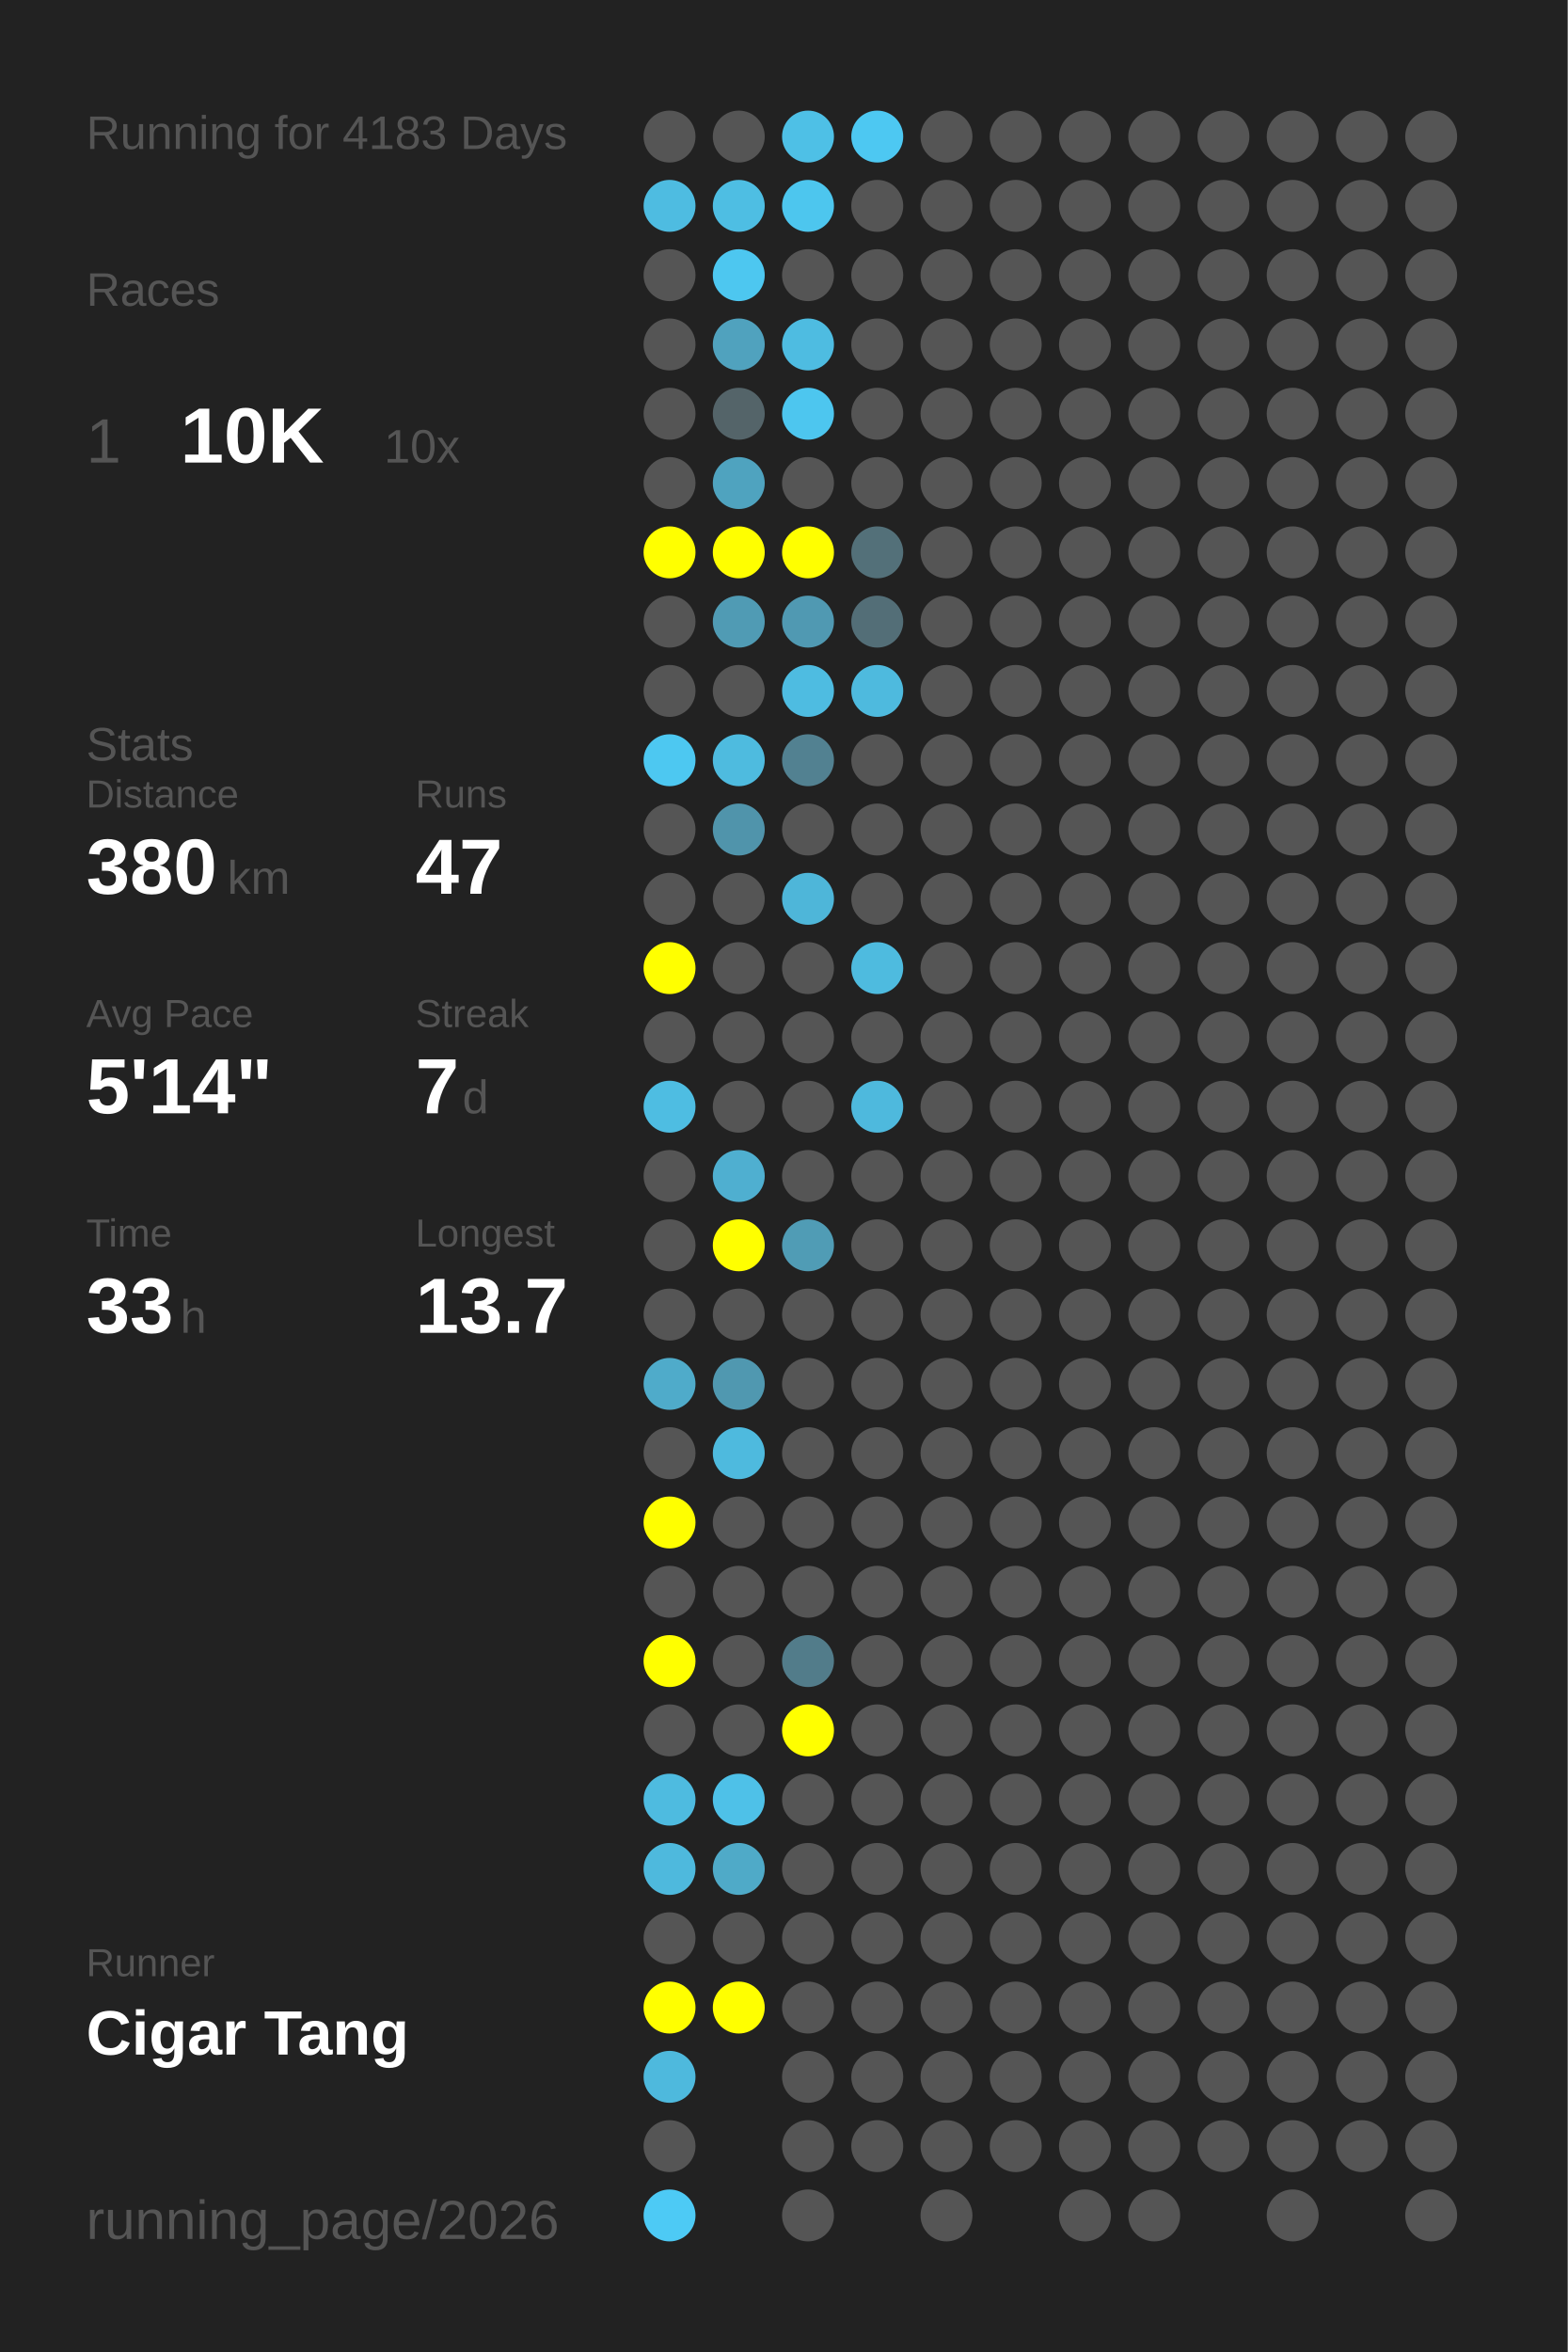
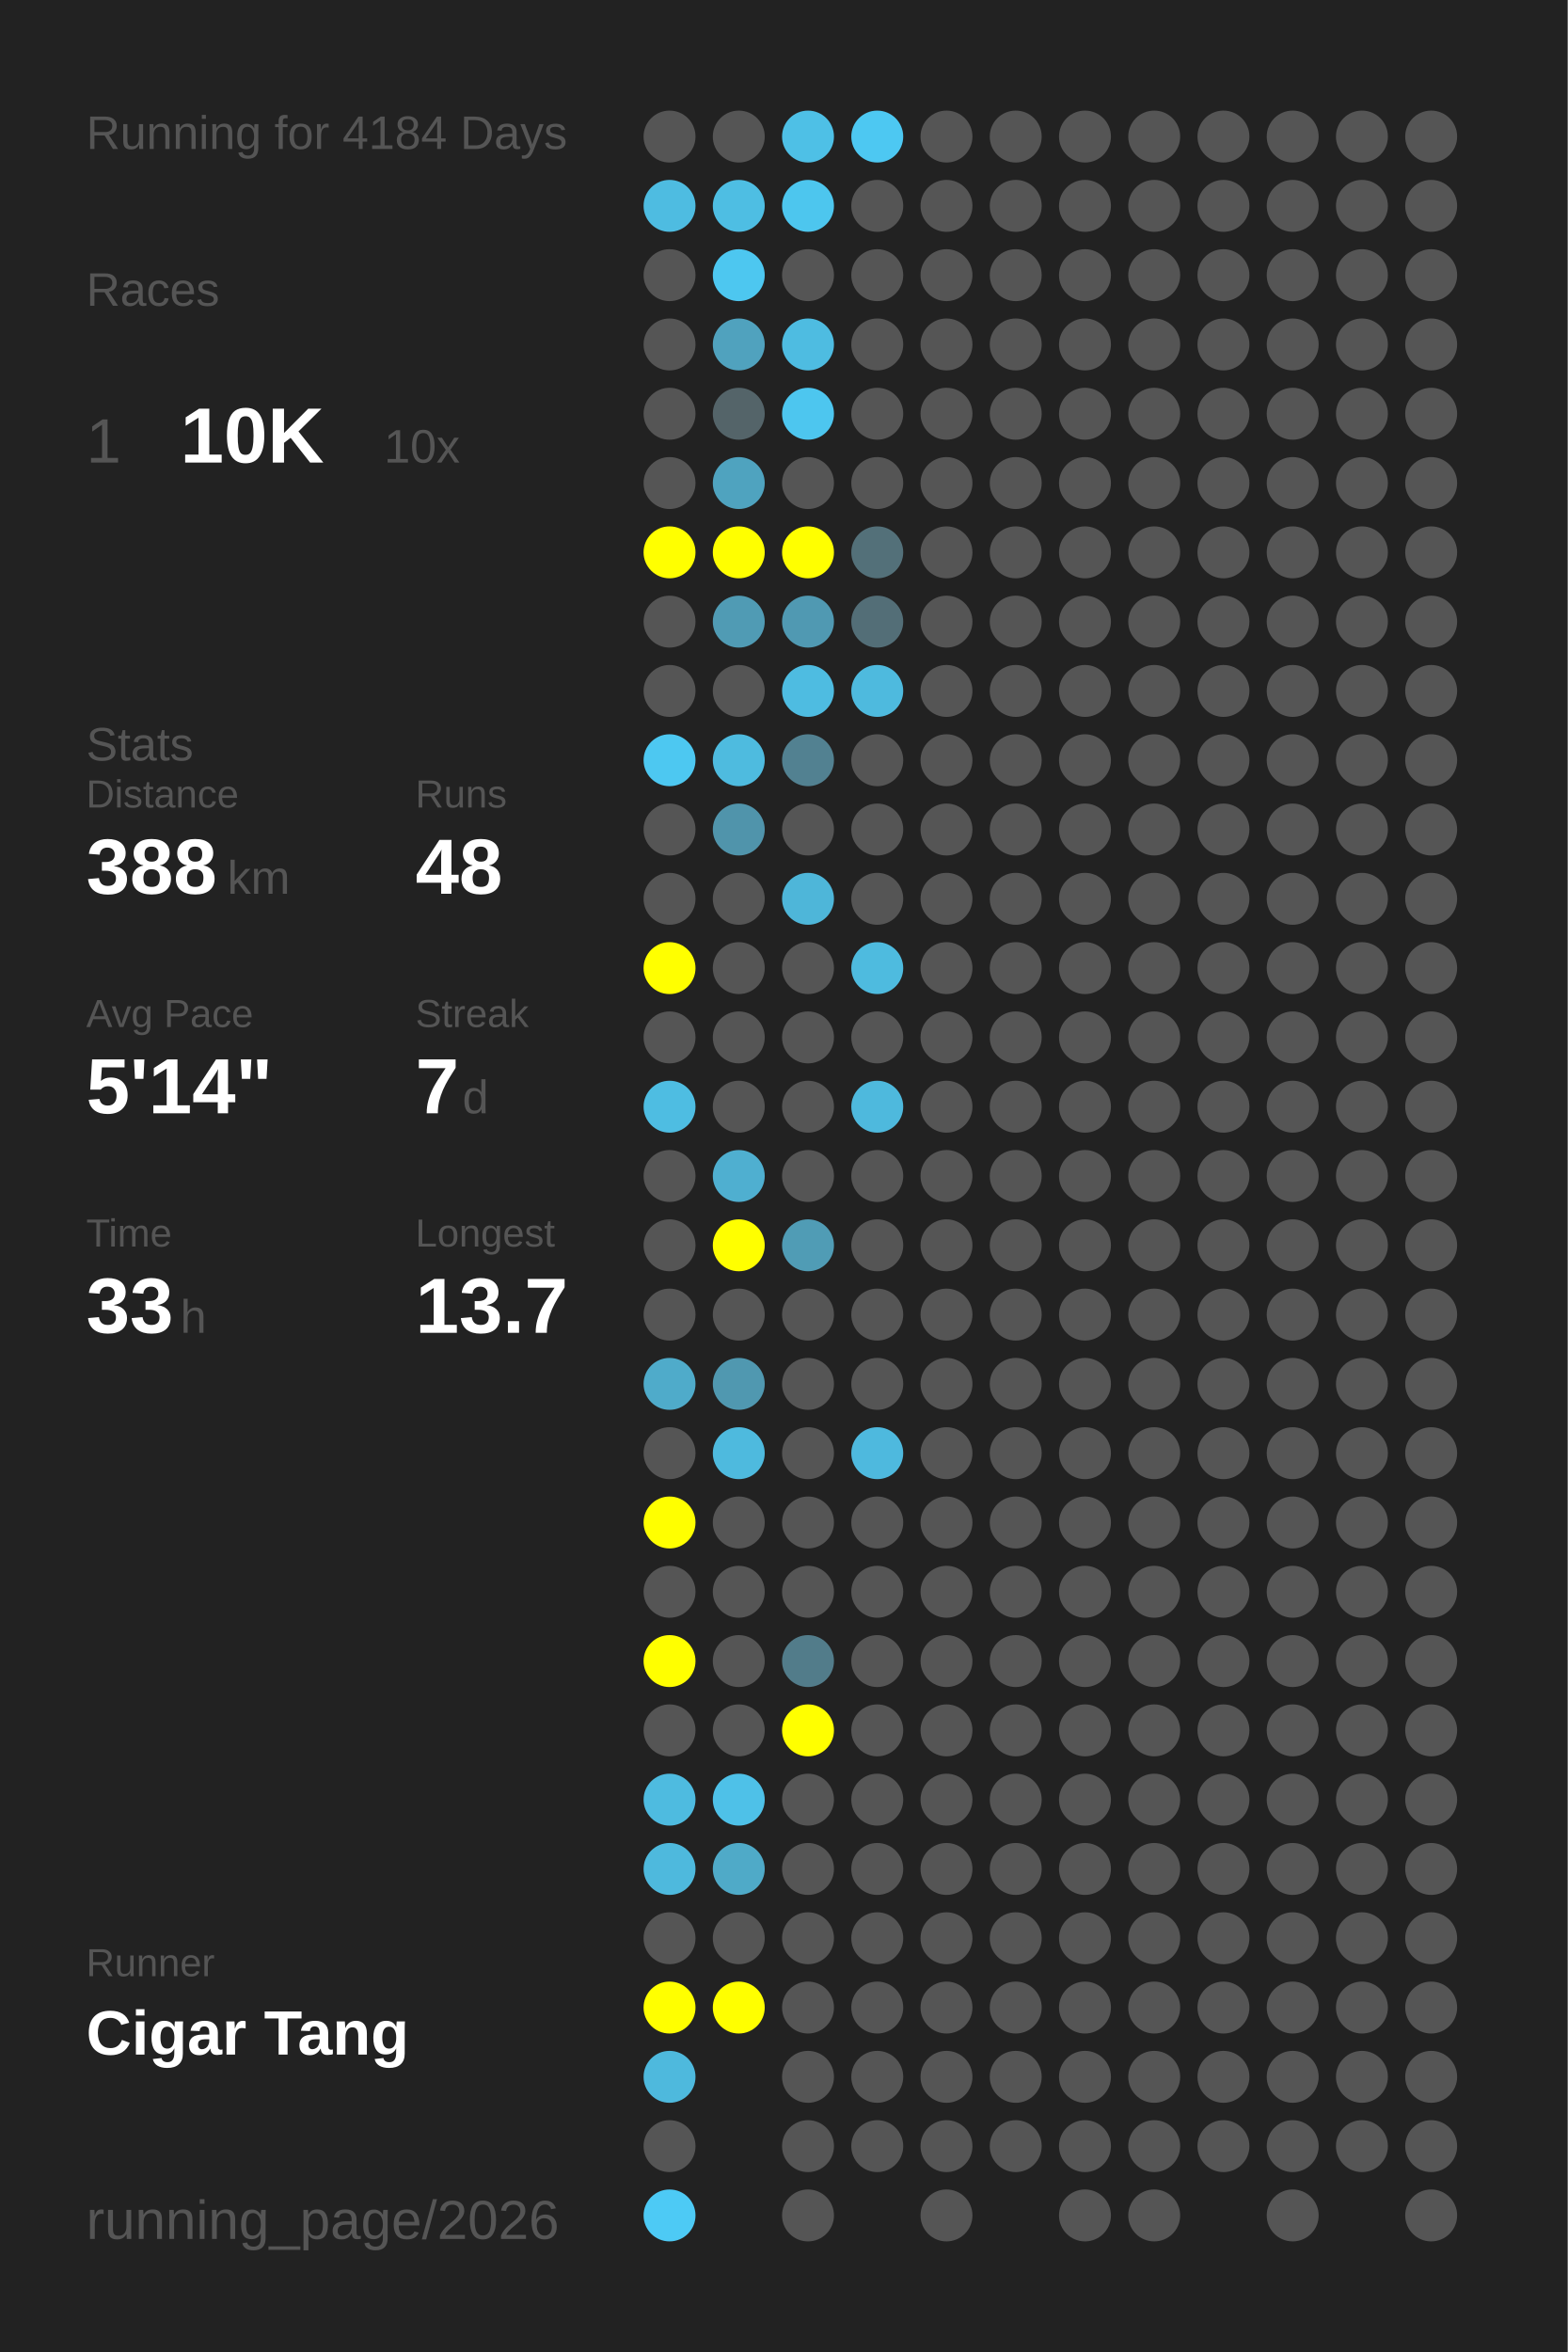
<svg xmlns="http://www.w3.org/2000/svg" baseProfile="full" height="300mm" version="1.1" viewBox="0,0,200,300" width="200mm">
  <defs />
  <rect fill="#222222" height="300" width="200" x="0" y="0" />
-   <text fill="#555555" style="font-size:6px; font-family:Arial;" x="11" y="19">Running for 4183 Days</text>
+   <text fill="#555555" style="font-size:6px; font-family:Arial;" x="11" y="19">Running for 4184 Days</text>
  <text fill="#555555" style="font-size:6px; font-family:Arial;" x="11" y="39">Races</text>
  <text fill="#555555" style="font-size:8px; font-family:Arial;" x="11" y="59">1</text>
  <text fill="#FFFFFF" style="font-size:10px; font-family:Arial; font-weight:bold;" x="23" y="59">10K</text>
  <text fill="#555555" style="font-size:6px; font-family:Arial;" x="49" y="59">10x</text>
  <text fill="#555555" style="font-size:6px; font-family:Arial;" x="11" y="97">Stats</text>
  <text fill="#555555" style="font-size:5px; font-family:Arial;" x="11" y="103">Distance</text>
-   <text fill="#FFFFFF" style="font-size:10px; font-family:Arial; font-weight:bold;" x="11" y="114">380</text>
+   <text fill="#FFFFFF" style="font-size:10px; font-family:Arial; font-weight:bold;" x="11" y="114">388</text>
  <text fill="#555555" style="font-size:6px; font-family:Arial;" x="29" y="114">km</text>
  <text fill="#555555" style="font-size:5px; font-family:Arial;" x="53" y="103">Runs</text>
-   <text fill="#FFFFFF" style="font-size:10px; font-family:Arial; font-weight:bold;" x="53" y="114">47</text>
+   <text fill="#FFFFFF" style="font-size:10px; font-family:Arial; font-weight:bold;" x="53" y="114">48</text>
  <text fill="#555555" style="font-size:5px; font-family:Arial;" x="11" y="131">Avg Pace</text>
  <text fill="#FFFFFF" style="font-size:10px; font-family:Arial; font-weight:bold;" x="11" y="142">5'14"</text>
  <text fill="#555555" style="font-size:5px; font-family:Arial;" x="53" y="131">Streak</text>
  <text fill="#FFFFFF" style="font-size:10px; font-family:Arial; font-weight:bold;" x="53" y="142">7</text>
  <text fill="#555555" style="font-size:6px; font-family:Arial;" x="59" y="142">d</text>
  <text fill="#555555" style="font-size:5px; font-family:Arial;" x="11" y="159">Time</text>
  <text fill="#FFFFFF" style="font-size:10px; font-family:Arial; font-weight:bold;" x="11" y="170">33</text>
  <text fill="#555555" style="font-size:6px; font-family:Arial;" x="23" y="170">h</text>
  <text fill="#555555" style="font-size:5px; font-family:Arial;" x="53" y="159">Longest</text>
  <text fill="#FFFFFF" style="font-size:10px; font-family:Arial; font-weight:bold;" x="53" y="170">13.7</text>
  <text fill="#555555" style="font-size:5px; font-family:Arial;" x="11" y="252.065">Runner</text>
  <text fill="#FFFFFF" style="font-size:8px; font-family:Arial; font-weight:bold;" x="11" y="262.065">Cigar Tang</text>
  <text fill="#555555" style="font-size:7px; font-family:Arial;" x="11" y="285.581">running_page/2026</text>
  <circle cx="85.417" cy="17.419" fill="#555555" r="3.312" />
  <circle cx="85.417" cy="26.258" fill="#4ebce1" r="3.312" />
  <circle cx="85.417" cy="35.097" fill="#555555" r="3.312" />
  <circle cx="85.417" cy="43.935" fill="#555555" r="3.312" />
  <circle cx="85.417" cy="52.774" fill="#555555" r="3.312" />
  <circle cx="85.417" cy="61.613" fill="#555555" r="3.312" />
  <circle cx="85.417" cy="70.452" fill="#FFFF00" r="3.312" />
  <circle cx="85.417" cy="79.29" fill="#555555" r="3.312" />
  <circle cx="85.417" cy="88.129" fill="#555555" r="3.312" />
  <circle cx="85.417" cy="96.968" fill="#4dc8f1" r="3.312" />
  <circle cx="85.417" cy="105.806" fill="#555555" r="3.312" />
  <circle cx="85.417" cy="114.645" fill="#555555" r="3.312" />
  <circle cx="85.417" cy="123.484" fill="#FFFF00" r="3.312" />
  <circle cx="85.417" cy="132.323" fill="#555555" r="3.312" />
  <circle cx="85.417" cy="141.161" fill="#4ebde2" r="3.312" />
  <circle cx="85.417" cy="150" fill="#555555" r="3.312" />
  <circle cx="85.417" cy="158.839" fill="#555555" r="3.312" />
  <circle cx="85.417" cy="167.677" fill="#555555" r="3.312" />
  <circle cx="85.417" cy="176.516" fill="#4fabca" r="3.312" />
  <circle cx="85.417" cy="185.355" fill="#555555" r="3.312" />
  <circle cx="85.417" cy="194.194" fill="#FFFF00" r="3.312" />
  <circle cx="85.417" cy="203.032" fill="#555555" r="3.312" />
  <circle cx="85.417" cy="211.871" fill="#FFFF00" r="3.312" />
  <circle cx="85.417" cy="220.71" fill="#555555" r="3.312" />
  <circle cx="85.417" cy="229.548" fill="#4ebbe0" r="3.312" />
  <circle cx="85.417" cy="238.387" fill="#4eb9dd" r="3.312" />
  <circle cx="85.417" cy="247.226" fill="#555555" r="3.312" />
  <circle cx="85.417" cy="256.065" fill="#FFFF00" r="3.312" />
  <circle cx="85.417" cy="264.903" fill="#4eb9dd" r="3.312" />
  <circle cx="85.417" cy="273.742" fill="#555555" r="3.312" />
  <circle cx="85.417" cy="282.581" fill="#4dcaf5" r="3.312" />
  <circle cx="94.25" cy="17.419" fill="#555555" r="3.312" />
  <circle cx="94.25" cy="26.258" fill="#4ebee3" r="3.312" />
  <circle cx="94.25" cy="35.097" fill="#4dc7f0" r="3.312" />
  <circle cx="94.25" cy="43.935" fill="#50a2be" r="3.312" />
  <circle cx="94.25" cy="52.774" fill="#546469" r="3.312" />
  <circle cx="94.25" cy="61.613" fill="#4fa3bf" r="3.312" />
  <circle cx="94.25" cy="70.452" fill="#FFFF00" r="3.312" />
  <circle cx="94.25" cy="79.29" fill="#509bb4" r="3.312" />
  <circle cx="94.25" cy="88.129" fill="#555555" r="3.312" />
  <circle cx="94.25" cy="96.968" fill="#4ebbdf" r="3.312" />
  <circle cx="94.25" cy="105.806" fill="#5094ab" r="3.312" />
  <circle cx="94.25" cy="114.645" fill="#555555" r="3.312" />
  <circle cx="94.25" cy="123.484" fill="#555555" r="3.312" />
  <circle cx="94.25" cy="132.323" fill="#555555" r="3.312" />
  <circle cx="94.25" cy="141.161" fill="#555555" r="3.312" />
  <circle cx="94.25" cy="150" fill="#4fafd0" r="3.312" />
  <circle cx="94.25" cy="158.839" fill="#FFFF00" r="3.312" />
  <circle cx="94.25" cy="167.677" fill="#555555" r="3.312" />
  <circle cx="94.25" cy="176.516" fill="#5098b0" r="3.312" />
  <circle cx="94.25" cy="185.355" fill="#4ebade" r="3.312" />
  <circle cx="94.25" cy="194.194" fill="#555555" r="3.312" />
  <circle cx="94.25" cy="203.032" fill="#555555" r="3.312" />
  <circle cx="94.25" cy="211.871" fill="#555555" r="3.312" />
  <circle cx="94.25" cy="220.71" fill="#555555" r="3.312" />
  <circle cx="94.25" cy="229.548" fill="#4ec1e8" r="3.312" />
  <circle cx="94.25" cy="238.387" fill="#4faac8" r="3.312" />
  <circle cx="94.25" cy="247.226" fill="#555555" r="3.312" />
  <circle cx="94.25" cy="256.065" fill="#FFFF00" r="3.312" />
  <circle cx="103.083" cy="17.419" fill="#4ec0e6" r="3.312" />
  <circle cx="103.083" cy="26.258" fill="#4dc6ee" r="3.312" />
  <circle cx="103.083" cy="35.097" fill="#555555" r="3.312" />
  <circle cx="103.083" cy="43.935" fill="#4ebce1" r="3.312" />
  <circle cx="103.083" cy="52.774" fill="#4dc6ef" r="3.312" />
  <circle cx="103.083" cy="61.613" fill="#555555" r="3.312" />
  <circle cx="103.083" cy="70.452" fill="#FFFF00" r="3.312" />
  <circle cx="103.083" cy="79.29" fill="#5099b2" r="3.312" />
  <circle cx="103.083" cy="88.129" fill="#4ebce1" r="3.312" />
  <circle cx="103.083" cy="96.968" fill="#528191" r="3.312" />
  <circle cx="103.083" cy="105.806" fill="#555555" r="3.312" />
  <circle cx="103.083" cy="114.645" fill="#4eb6d9" r="3.312" />
  <circle cx="103.083" cy="123.484" fill="#555555" r="3.312" />
  <circle cx="103.083" cy="132.323" fill="#555555" r="3.312" />
  <circle cx="103.083" cy="141.161" fill="#555555" r="3.312" />
  <circle cx="103.083" cy="150" fill="#555555" r="3.312" />
  <circle cx="103.083" cy="158.839" fill="#509cb5" r="3.312" />
  <circle cx="103.083" cy="167.677" fill="#555555" r="3.312" />
  <circle cx="103.083" cy="176.516" fill="#555555" r="3.312" />
  <circle cx="103.083" cy="185.355" fill="#555555" r="3.312" />
  <circle cx="103.083" cy="194.194" fill="#555555" r="3.312" />
  <circle cx="103.083" cy="203.032" fill="#555555" r="3.312" />
  <circle cx="103.083" cy="211.871" fill="#527c8a" r="3.312" />
  <circle cx="103.083" cy="220.71" fill="#FFFF00" r="3.312" />
  <circle cx="103.083" cy="229.548" fill="#555555" r="3.312" />
  <circle cx="103.083" cy="238.387" fill="#555555" r="3.312" />
  <circle cx="103.083" cy="247.226" fill="#555555" r="3.312" />
  <circle cx="103.083" cy="256.065" fill="#555555" r="3.312" />
  <circle cx="103.083" cy="264.903" fill="#555555" r="3.312" />
  <circle cx="103.083" cy="273.742" fill="#555555" r="3.312" />
  <circle cx="103.083" cy="282.581" fill="#555555" r="3.312" />
  <circle cx="111.917" cy="17.419" fill="#4dc8f2" r="3.312" />
  <circle cx="111.917" cy="26.258" fill="#555555" r="3.312" />
  <circle cx="111.917" cy="35.097" fill="#555555" r="3.312" />
  <circle cx="111.917" cy="43.935" fill="#555555" r="3.312" />
  <circle cx="111.917" cy="52.774" fill="#555555" r="3.312" />
  <circle cx="111.917" cy="61.613" fill="#555555" r="3.312" />
  <circle cx="111.917" cy="70.452" fill="#537079" r="3.312" />
  <circle cx="111.917" cy="79.29" fill="#536e77" r="3.312" />
  <circle cx="111.917" cy="88.129" fill="#4ebade" r="3.312" />
  <circle cx="111.917" cy="96.968" fill="#555555" r="3.312" />
  <circle cx="111.917" cy="105.806" fill="#555555" r="3.312" />
  <circle cx="111.917" cy="114.645" fill="#555555" r="3.312" />
  <circle cx="111.917" cy="123.484" fill="#4ebbdf" r="3.312" />
  <circle cx="111.917" cy="132.323" fill="#555555" r="3.312" />
  <circle cx="111.917" cy="141.161" fill="#4eb9dd" r="3.312" />
  <circle cx="111.917" cy="150" fill="#555555" r="3.312" />
  <circle cx="111.917" cy="158.839" fill="#555555" r="3.312" />
  <circle cx="111.917" cy="167.677" fill="#555555" r="3.312" />
  <circle cx="111.917" cy="176.516" fill="#555555" r="3.312" />
-   <circle cx="111.917" cy="185.355" fill="#555555" r="3.312" />
+   <circle cx="111.917" cy="185.355" fill="#4eb9de" r="3.312" />
  <circle cx="111.917" cy="194.194" fill="#555555" r="3.312" />
  <circle cx="111.917" cy="203.032" fill="#555555" r="3.312" />
  <circle cx="111.917" cy="211.871" fill="#555555" r="3.312" />
  <circle cx="111.917" cy="220.71" fill="#555555" r="3.312" />
  <circle cx="111.917" cy="229.548" fill="#555555" r="3.312" />
  <circle cx="111.917" cy="238.387" fill="#555555" r="3.312" />
  <circle cx="111.917" cy="247.226" fill="#555555" r="3.312" />
  <circle cx="111.917" cy="256.065" fill="#555555" r="3.312" />
  <circle cx="111.917" cy="264.903" fill="#555555" r="3.312" />
  <circle cx="111.917" cy="273.742" fill="#555555" r="3.312" />
  <circle cx="120.75" cy="17.419" fill="#555555" r="3.312" />
  <circle cx="120.75" cy="26.258" fill="#555555" r="3.312" />
  <circle cx="120.75" cy="35.097" fill="#555555" r="3.312" />
  <circle cx="120.75" cy="43.935" fill="#555555" r="3.312" />
  <circle cx="120.75" cy="52.774" fill="#555555" r="3.312" />
  <circle cx="120.75" cy="61.613" fill="#555555" r="3.312" />
  <circle cx="120.75" cy="70.452" fill="#555555" r="3.312" />
  <circle cx="120.75" cy="79.29" fill="#555555" r="3.312" />
  <circle cx="120.75" cy="88.129" fill="#555555" r="3.312" />
  <circle cx="120.75" cy="96.968" fill="#555555" r="3.312" />
  <circle cx="120.75" cy="105.806" fill="#555555" r="3.312" />
  <circle cx="120.75" cy="114.645" fill="#555555" r="3.312" />
  <circle cx="120.75" cy="123.484" fill="#555555" r="3.312" />
  <circle cx="120.75" cy="132.323" fill="#555555" r="3.312" />
  <circle cx="120.75" cy="141.161" fill="#555555" r="3.312" />
  <circle cx="120.75" cy="150" fill="#555555" r="3.312" />
  <circle cx="120.75" cy="158.839" fill="#555555" r="3.312" />
  <circle cx="120.75" cy="167.677" fill="#555555" r="3.312" />
  <circle cx="120.75" cy="176.516" fill="#555555" r="3.312" />
  <circle cx="120.75" cy="185.355" fill="#555555" r="3.312" />
  <circle cx="120.75" cy="194.194" fill="#555555" r="3.312" />
  <circle cx="120.75" cy="203.032" fill="#555555" r="3.312" />
  <circle cx="120.75" cy="211.871" fill="#555555" r="3.312" />
  <circle cx="120.75" cy="220.71" fill="#555555" r="3.312" />
  <circle cx="120.75" cy="229.548" fill="#555555" r="3.312" />
  <circle cx="120.75" cy="238.387" fill="#555555" r="3.312" />
  <circle cx="120.75" cy="247.226" fill="#555555" r="3.312" />
  <circle cx="120.75" cy="256.065" fill="#555555" r="3.312" />
  <circle cx="120.75" cy="264.903" fill="#555555" r="3.312" />
  <circle cx="120.75" cy="273.742" fill="#555555" r="3.312" />
  <circle cx="120.75" cy="282.581" fill="#555555" r="3.312" />
  <circle cx="129.583" cy="17.419" fill="#555555" r="3.312" />
  <circle cx="129.583" cy="26.258" fill="#555555" r="3.312" />
  <circle cx="129.583" cy="35.097" fill="#555555" r="3.312" />
  <circle cx="129.583" cy="43.935" fill="#555555" r="3.312" />
  <circle cx="129.583" cy="52.774" fill="#555555" r="3.312" />
  <circle cx="129.583" cy="61.613" fill="#555555" r="3.312" />
  <circle cx="129.583" cy="70.452" fill="#555555" r="3.312" />
  <circle cx="129.583" cy="79.29" fill="#555555" r="3.312" />
  <circle cx="129.583" cy="88.129" fill="#555555" r="3.312" />
  <circle cx="129.583" cy="96.968" fill="#555555" r="3.312" />
  <circle cx="129.583" cy="105.806" fill="#555555" r="3.312" />
  <circle cx="129.583" cy="114.645" fill="#555555" r="3.312" />
  <circle cx="129.583" cy="123.484" fill="#555555" r="3.312" />
  <circle cx="129.583" cy="132.323" fill="#555555" r="3.312" />
  <circle cx="129.583" cy="141.161" fill="#555555" r="3.312" />
  <circle cx="129.583" cy="150" fill="#555555" r="3.312" />
  <circle cx="129.583" cy="158.839" fill="#555555" r="3.312" />
  <circle cx="129.583" cy="167.677" fill="#555555" r="3.312" />
  <circle cx="129.583" cy="176.516" fill="#555555" r="3.312" />
  <circle cx="129.583" cy="185.355" fill="#555555" r="3.312" />
  <circle cx="129.583" cy="194.194" fill="#555555" r="3.312" />
  <circle cx="129.583" cy="203.032" fill="#555555" r="3.312" />
  <circle cx="129.583" cy="211.871" fill="#555555" r="3.312" />
  <circle cx="129.583" cy="220.71" fill="#555555" r="3.312" />
  <circle cx="129.583" cy="229.548" fill="#555555" r="3.312" />
  <circle cx="129.583" cy="238.387" fill="#555555" r="3.312" />
  <circle cx="129.583" cy="247.226" fill="#555555" r="3.312" />
  <circle cx="129.583" cy="256.065" fill="#555555" r="3.312" />
  <circle cx="129.583" cy="264.903" fill="#555555" r="3.312" />
  <circle cx="129.583" cy="273.742" fill="#555555" r="3.312" />
  <circle cx="138.417" cy="17.419" fill="#555555" r="3.312" />
  <circle cx="138.417" cy="26.258" fill="#555555" r="3.312" />
  <circle cx="138.417" cy="35.097" fill="#555555" r="3.312" />
  <circle cx="138.417" cy="43.935" fill="#555555" r="3.312" />
  <circle cx="138.417" cy="52.774" fill="#555555" r="3.312" />
  <circle cx="138.417" cy="61.613" fill="#555555" r="3.312" />
  <circle cx="138.417" cy="70.452" fill="#555555" r="3.312" />
  <circle cx="138.417" cy="79.29" fill="#555555" r="3.312" />
  <circle cx="138.417" cy="88.129" fill="#555555" r="3.312" />
  <circle cx="138.417" cy="96.968" fill="#555555" r="3.312" />
  <circle cx="138.417" cy="105.806" fill="#555555" r="3.312" />
  <circle cx="138.417" cy="114.645" fill="#555555" r="3.312" />
  <circle cx="138.417" cy="123.484" fill="#555555" r="3.312" />
  <circle cx="138.417" cy="132.323" fill="#555555" r="3.312" />
  <circle cx="138.417" cy="141.161" fill="#555555" r="3.312" />
  <circle cx="138.417" cy="150" fill="#555555" r="3.312" />
  <circle cx="138.417" cy="158.839" fill="#555555" r="3.312" />
  <circle cx="138.417" cy="167.677" fill="#555555" r="3.312" />
  <circle cx="138.417" cy="176.516" fill="#555555" r="3.312" />
  <circle cx="138.417" cy="185.355" fill="#555555" r="3.312" />
  <circle cx="138.417" cy="194.194" fill="#555555" r="3.312" />
  <circle cx="138.417" cy="203.032" fill="#555555" r="3.312" />
  <circle cx="138.417" cy="211.871" fill="#555555" r="3.312" />
  <circle cx="138.417" cy="220.71" fill="#555555" r="3.312" />
  <circle cx="138.417" cy="229.548" fill="#555555" r="3.312" />
  <circle cx="138.417" cy="238.387" fill="#555555" r="3.312" />
  <circle cx="138.417" cy="247.226" fill="#555555" r="3.312" />
  <circle cx="138.417" cy="256.065" fill="#555555" r="3.312" />
  <circle cx="138.417" cy="264.903" fill="#555555" r="3.312" />
  <circle cx="138.417" cy="273.742" fill="#555555" r="3.312" />
  <circle cx="138.417" cy="282.581" fill="#555555" r="3.312" />
  <circle cx="147.25" cy="17.419" fill="#555555" r="3.312" />
  <circle cx="147.25" cy="26.258" fill="#555555" r="3.312" />
  <circle cx="147.25" cy="35.097" fill="#555555" r="3.312" />
  <circle cx="147.25" cy="43.935" fill="#555555" r="3.312" />
  <circle cx="147.25" cy="52.774" fill="#555555" r="3.312" />
  <circle cx="147.25" cy="61.613" fill="#555555" r="3.312" />
  <circle cx="147.25" cy="70.452" fill="#555555" r="3.312" />
  <circle cx="147.25" cy="79.29" fill="#555555" r="3.312" />
  <circle cx="147.25" cy="88.129" fill="#555555" r="3.312" />
  <circle cx="147.25" cy="96.968" fill="#555555" r="3.312" />
  <circle cx="147.25" cy="105.806" fill="#555555" r="3.312" />
  <circle cx="147.25" cy="114.645" fill="#555555" r="3.312" />
  <circle cx="147.25" cy="123.484" fill="#555555" r="3.312" />
  <circle cx="147.25" cy="132.323" fill="#555555" r="3.312" />
  <circle cx="147.25" cy="141.161" fill="#555555" r="3.312" />
  <circle cx="147.25" cy="150" fill="#555555" r="3.312" />
  <circle cx="147.25" cy="158.839" fill="#555555" r="3.312" />
  <circle cx="147.25" cy="167.677" fill="#555555" r="3.312" />
  <circle cx="147.25" cy="176.516" fill="#555555" r="3.312" />
  <circle cx="147.25" cy="185.355" fill="#555555" r="3.312" />
  <circle cx="147.25" cy="194.194" fill="#555555" r="3.312" />
  <circle cx="147.25" cy="203.032" fill="#555555" r="3.312" />
  <circle cx="147.25" cy="211.871" fill="#555555" r="3.312" />
  <circle cx="147.25" cy="220.71" fill="#555555" r="3.312" />
  <circle cx="147.25" cy="229.548" fill="#555555" r="3.312" />
  <circle cx="147.25" cy="238.387" fill="#555555" r="3.312" />
  <circle cx="147.25" cy="247.226" fill="#555555" r="3.312" />
  <circle cx="147.25" cy="256.065" fill="#555555" r="3.312" />
  <circle cx="147.25" cy="264.903" fill="#555555" r="3.312" />
  <circle cx="147.25" cy="273.742" fill="#555555" r="3.312" />
  <circle cx="147.25" cy="282.581" fill="#555555" r="3.312" />
  <circle cx="156.083" cy="17.419" fill="#555555" r="3.312" />
  <circle cx="156.083" cy="26.258" fill="#555555" r="3.312" />
  <circle cx="156.083" cy="35.097" fill="#555555" r="3.312" />
  <circle cx="156.083" cy="43.935" fill="#555555" r="3.312" />
  <circle cx="156.083" cy="52.774" fill="#555555" r="3.312" />
  <circle cx="156.083" cy="61.613" fill="#555555" r="3.312" />
  <circle cx="156.083" cy="70.452" fill="#555555" r="3.312" />
  <circle cx="156.083" cy="79.29" fill="#555555" r="3.312" />
  <circle cx="156.083" cy="88.129" fill="#555555" r="3.312" />
  <circle cx="156.083" cy="96.968" fill="#555555" r="3.312" />
  <circle cx="156.083" cy="105.806" fill="#555555" r="3.312" />
  <circle cx="156.083" cy="114.645" fill="#555555" r="3.312" />
  <circle cx="156.083" cy="123.484" fill="#555555" r="3.312" />
  <circle cx="156.083" cy="132.323" fill="#555555" r="3.312" />
  <circle cx="156.083" cy="141.161" fill="#555555" r="3.312" />
  <circle cx="156.083" cy="150" fill="#555555" r="3.312" />
  <circle cx="156.083" cy="158.839" fill="#555555" r="3.312" />
  <circle cx="156.083" cy="167.677" fill="#555555" r="3.312" />
  <circle cx="156.083" cy="176.516" fill="#555555" r="3.312" />
  <circle cx="156.083" cy="185.355" fill="#555555" r="3.312" />
  <circle cx="156.083" cy="194.194" fill="#555555" r="3.312" />
  <circle cx="156.083" cy="203.032" fill="#555555" r="3.312" />
  <circle cx="156.083" cy="211.871" fill="#555555" r="3.312" />
  <circle cx="156.083" cy="220.71" fill="#555555" r="3.312" />
  <circle cx="156.083" cy="229.548" fill="#555555" r="3.312" />
  <circle cx="156.083" cy="238.387" fill="#555555" r="3.312" />
  <circle cx="156.083" cy="247.226" fill="#555555" r="3.312" />
  <circle cx="156.083" cy="256.065" fill="#555555" r="3.312" />
  <circle cx="156.083" cy="264.903" fill="#555555" r="3.312" />
  <circle cx="156.083" cy="273.742" fill="#555555" r="3.312" />
  <circle cx="164.917" cy="17.419" fill="#555555" r="3.312" />
  <circle cx="164.917" cy="26.258" fill="#555555" r="3.312" />
  <circle cx="164.917" cy="35.097" fill="#555555" r="3.312" />
  <circle cx="164.917" cy="43.935" fill="#555555" r="3.312" />
  <circle cx="164.917" cy="52.774" fill="#555555" r="3.312" />
  <circle cx="164.917" cy="61.613" fill="#555555" r="3.312" />
  <circle cx="164.917" cy="70.452" fill="#555555" r="3.312" />
  <circle cx="164.917" cy="79.29" fill="#555555" r="3.312" />
  <circle cx="164.917" cy="88.129" fill="#555555" r="3.312" />
  <circle cx="164.917" cy="96.968" fill="#555555" r="3.312" />
  <circle cx="164.917" cy="105.806" fill="#555555" r="3.312" />
  <circle cx="164.917" cy="114.645" fill="#555555" r="3.312" />
  <circle cx="164.917" cy="123.484" fill="#555555" r="3.312" />
  <circle cx="164.917" cy="132.323" fill="#555555" r="3.312" />
  <circle cx="164.917" cy="141.161" fill="#555555" r="3.312" />
  <circle cx="164.917" cy="150" fill="#555555" r="3.312" />
  <circle cx="164.917" cy="158.839" fill="#555555" r="3.312" />
  <circle cx="164.917" cy="167.677" fill="#555555" r="3.312" />
  <circle cx="164.917" cy="176.516" fill="#555555" r="3.312" />
  <circle cx="164.917" cy="185.355" fill="#555555" r="3.312" />
  <circle cx="164.917" cy="194.194" fill="#555555" r="3.312" />
  <circle cx="164.917" cy="203.032" fill="#555555" r="3.312" />
  <circle cx="164.917" cy="211.871" fill="#555555" r="3.312" />
  <circle cx="164.917" cy="220.71" fill="#555555" r="3.312" />
  <circle cx="164.917" cy="229.548" fill="#555555" r="3.312" />
  <circle cx="164.917" cy="238.387" fill="#555555" r="3.312" />
  <circle cx="164.917" cy="247.226" fill="#555555" r="3.312" />
  <circle cx="164.917" cy="256.065" fill="#555555" r="3.312" />
  <circle cx="164.917" cy="264.903" fill="#555555" r="3.312" />
  <circle cx="164.917" cy="273.742" fill="#555555" r="3.312" />
  <circle cx="164.917" cy="282.581" fill="#555555" r="3.312" />
  <circle cx="173.75" cy="17.419" fill="#555555" r="3.312" />
  <circle cx="173.75" cy="26.258" fill="#555555" r="3.312" />
  <circle cx="173.75" cy="35.097" fill="#555555" r="3.312" />
  <circle cx="173.75" cy="43.935" fill="#555555" r="3.312" />
  <circle cx="173.75" cy="52.774" fill="#555555" r="3.312" />
  <circle cx="173.75" cy="61.613" fill="#555555" r="3.312" />
  <circle cx="173.75" cy="70.452" fill="#555555" r="3.312" />
  <circle cx="173.75" cy="79.29" fill="#555555" r="3.312" />
  <circle cx="173.75" cy="88.129" fill="#555555" r="3.312" />
  <circle cx="173.75" cy="96.968" fill="#555555" r="3.312" />
  <circle cx="173.75" cy="105.806" fill="#555555" r="3.312" />
  <circle cx="173.75" cy="114.645" fill="#555555" r="3.312" />
  <circle cx="173.75" cy="123.484" fill="#555555" r="3.312" />
  <circle cx="173.75" cy="132.323" fill="#555555" r="3.312" />
  <circle cx="173.75" cy="141.161" fill="#555555" r="3.312" />
  <circle cx="173.75" cy="150" fill="#555555" r="3.312" />
  <circle cx="173.75" cy="158.839" fill="#555555" r="3.312" />
  <circle cx="173.75" cy="167.677" fill="#555555" r="3.312" />
  <circle cx="173.75" cy="176.516" fill="#555555" r="3.312" />
  <circle cx="173.75" cy="185.355" fill="#555555" r="3.312" />
  <circle cx="173.75" cy="194.194" fill="#555555" r="3.312" />
  <circle cx="173.75" cy="203.032" fill="#555555" r="3.312" />
  <circle cx="173.75" cy="211.871" fill="#555555" r="3.312" />
  <circle cx="173.75" cy="220.71" fill="#555555" r="3.312" />
  <circle cx="173.75" cy="229.548" fill="#555555" r="3.312" />
  <circle cx="173.75" cy="238.387" fill="#555555" r="3.312" />
  <circle cx="173.75" cy="247.226" fill="#555555" r="3.312" />
  <circle cx="173.75" cy="256.065" fill="#555555" r="3.312" />
  <circle cx="173.75" cy="264.903" fill="#555555" r="3.312" />
  <circle cx="173.75" cy="273.742" fill="#555555" r="3.312" />
  <circle cx="182.583" cy="17.419" fill="#555555" r="3.312" />
  <circle cx="182.583" cy="26.258" fill="#555555" r="3.312" />
  <circle cx="182.583" cy="35.097" fill="#555555" r="3.312" />
  <circle cx="182.583" cy="43.935" fill="#555555" r="3.312" />
  <circle cx="182.583" cy="52.774" fill="#555555" r="3.312" />
  <circle cx="182.583" cy="61.613" fill="#555555" r="3.312" />
  <circle cx="182.583" cy="70.452" fill="#555555" r="3.312" />
  <circle cx="182.583" cy="79.29" fill="#555555" r="3.312" />
  <circle cx="182.583" cy="88.129" fill="#555555" r="3.312" />
  <circle cx="182.583" cy="96.968" fill="#555555" r="3.312" />
  <circle cx="182.583" cy="105.806" fill="#555555" r="3.312" />
  <circle cx="182.583" cy="114.645" fill="#555555" r="3.312" />
  <circle cx="182.583" cy="123.484" fill="#555555" r="3.312" />
  <circle cx="182.583" cy="132.323" fill="#555555" r="3.312" />
  <circle cx="182.583" cy="141.161" fill="#555555" r="3.312" />
  <circle cx="182.583" cy="150" fill="#555555" r="3.312" />
  <circle cx="182.583" cy="158.839" fill="#555555" r="3.312" />
  <circle cx="182.583" cy="167.677" fill="#555555" r="3.312" />
  <circle cx="182.583" cy="176.516" fill="#555555" r="3.312" />
  <circle cx="182.583" cy="185.355" fill="#555555" r="3.312" />
  <circle cx="182.583" cy="194.194" fill="#555555" r="3.312" />
  <circle cx="182.583" cy="203.032" fill="#555555" r="3.312" />
  <circle cx="182.583" cy="211.871" fill="#555555" r="3.312" />
  <circle cx="182.583" cy="220.71" fill="#555555" r="3.312" />
  <circle cx="182.583" cy="229.548" fill="#555555" r="3.312" />
  <circle cx="182.583" cy="238.387" fill="#555555" r="3.312" />
  <circle cx="182.583" cy="247.226" fill="#555555" r="3.312" />
  <circle cx="182.583" cy="256.065" fill="#555555" r="3.312" />
  <circle cx="182.583" cy="264.903" fill="#555555" r="3.312" />
  <circle cx="182.583" cy="273.742" fill="#555555" r="3.312" />
  <circle cx="182.583" cy="282.581" fill="#555555" r="3.312" />
</svg>
